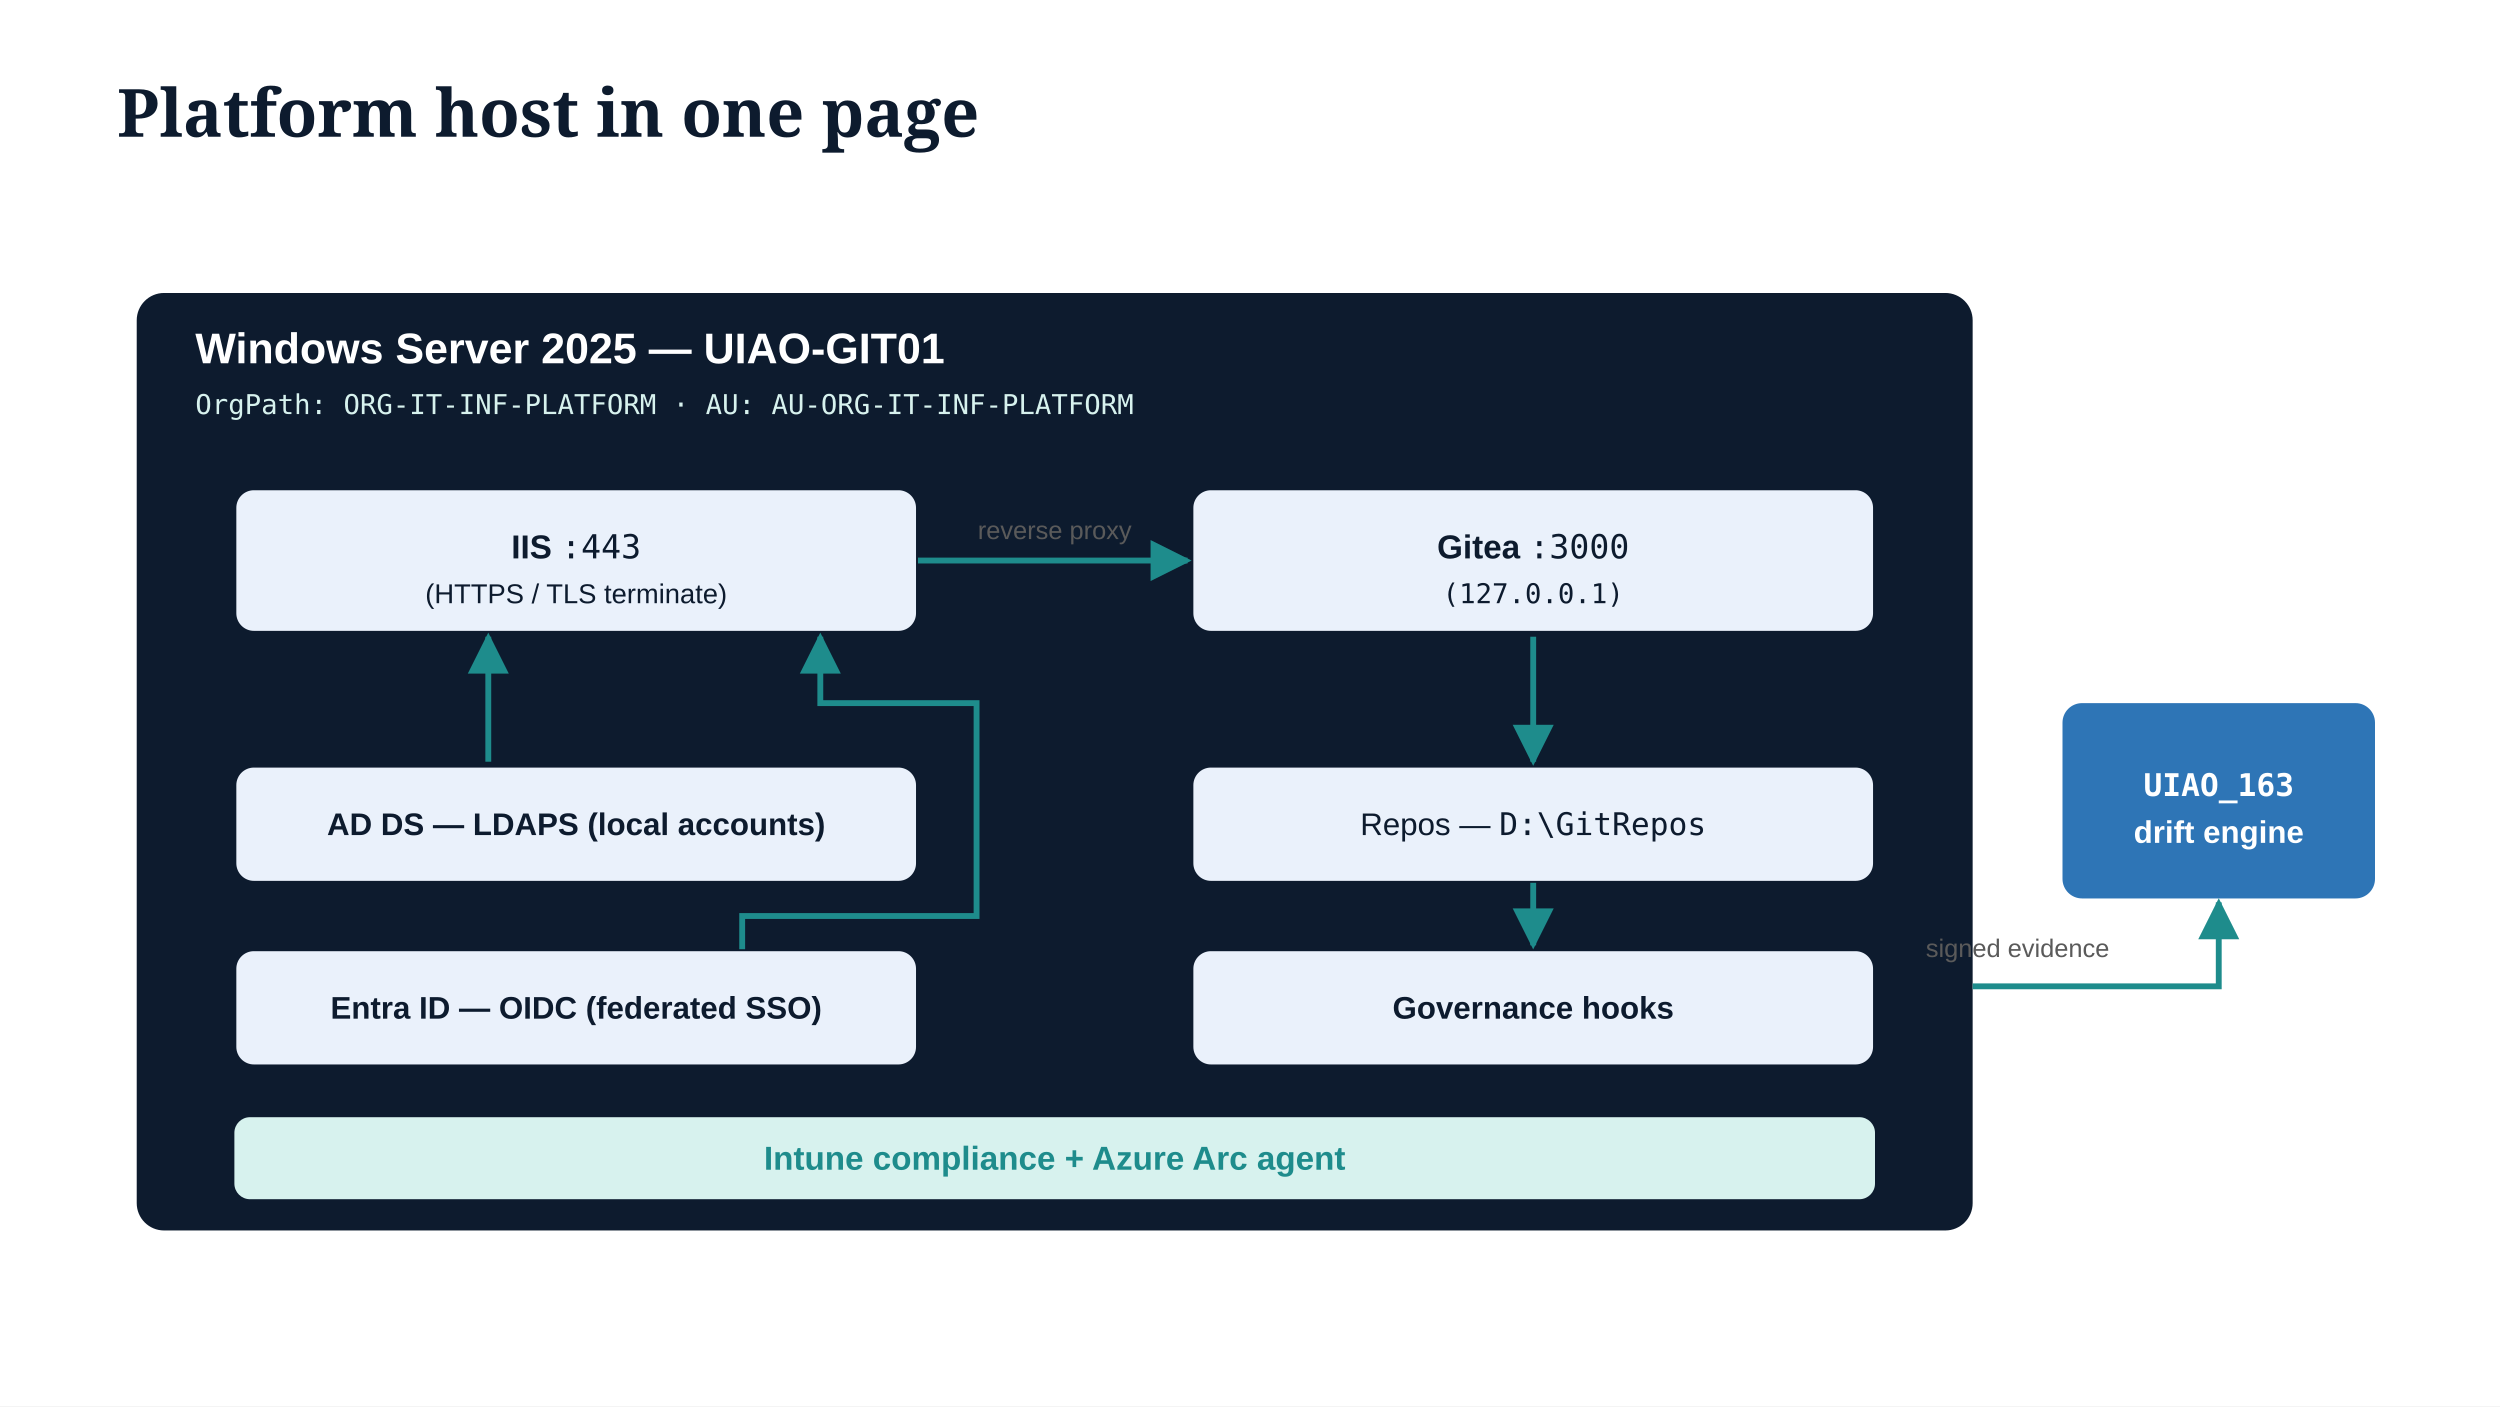
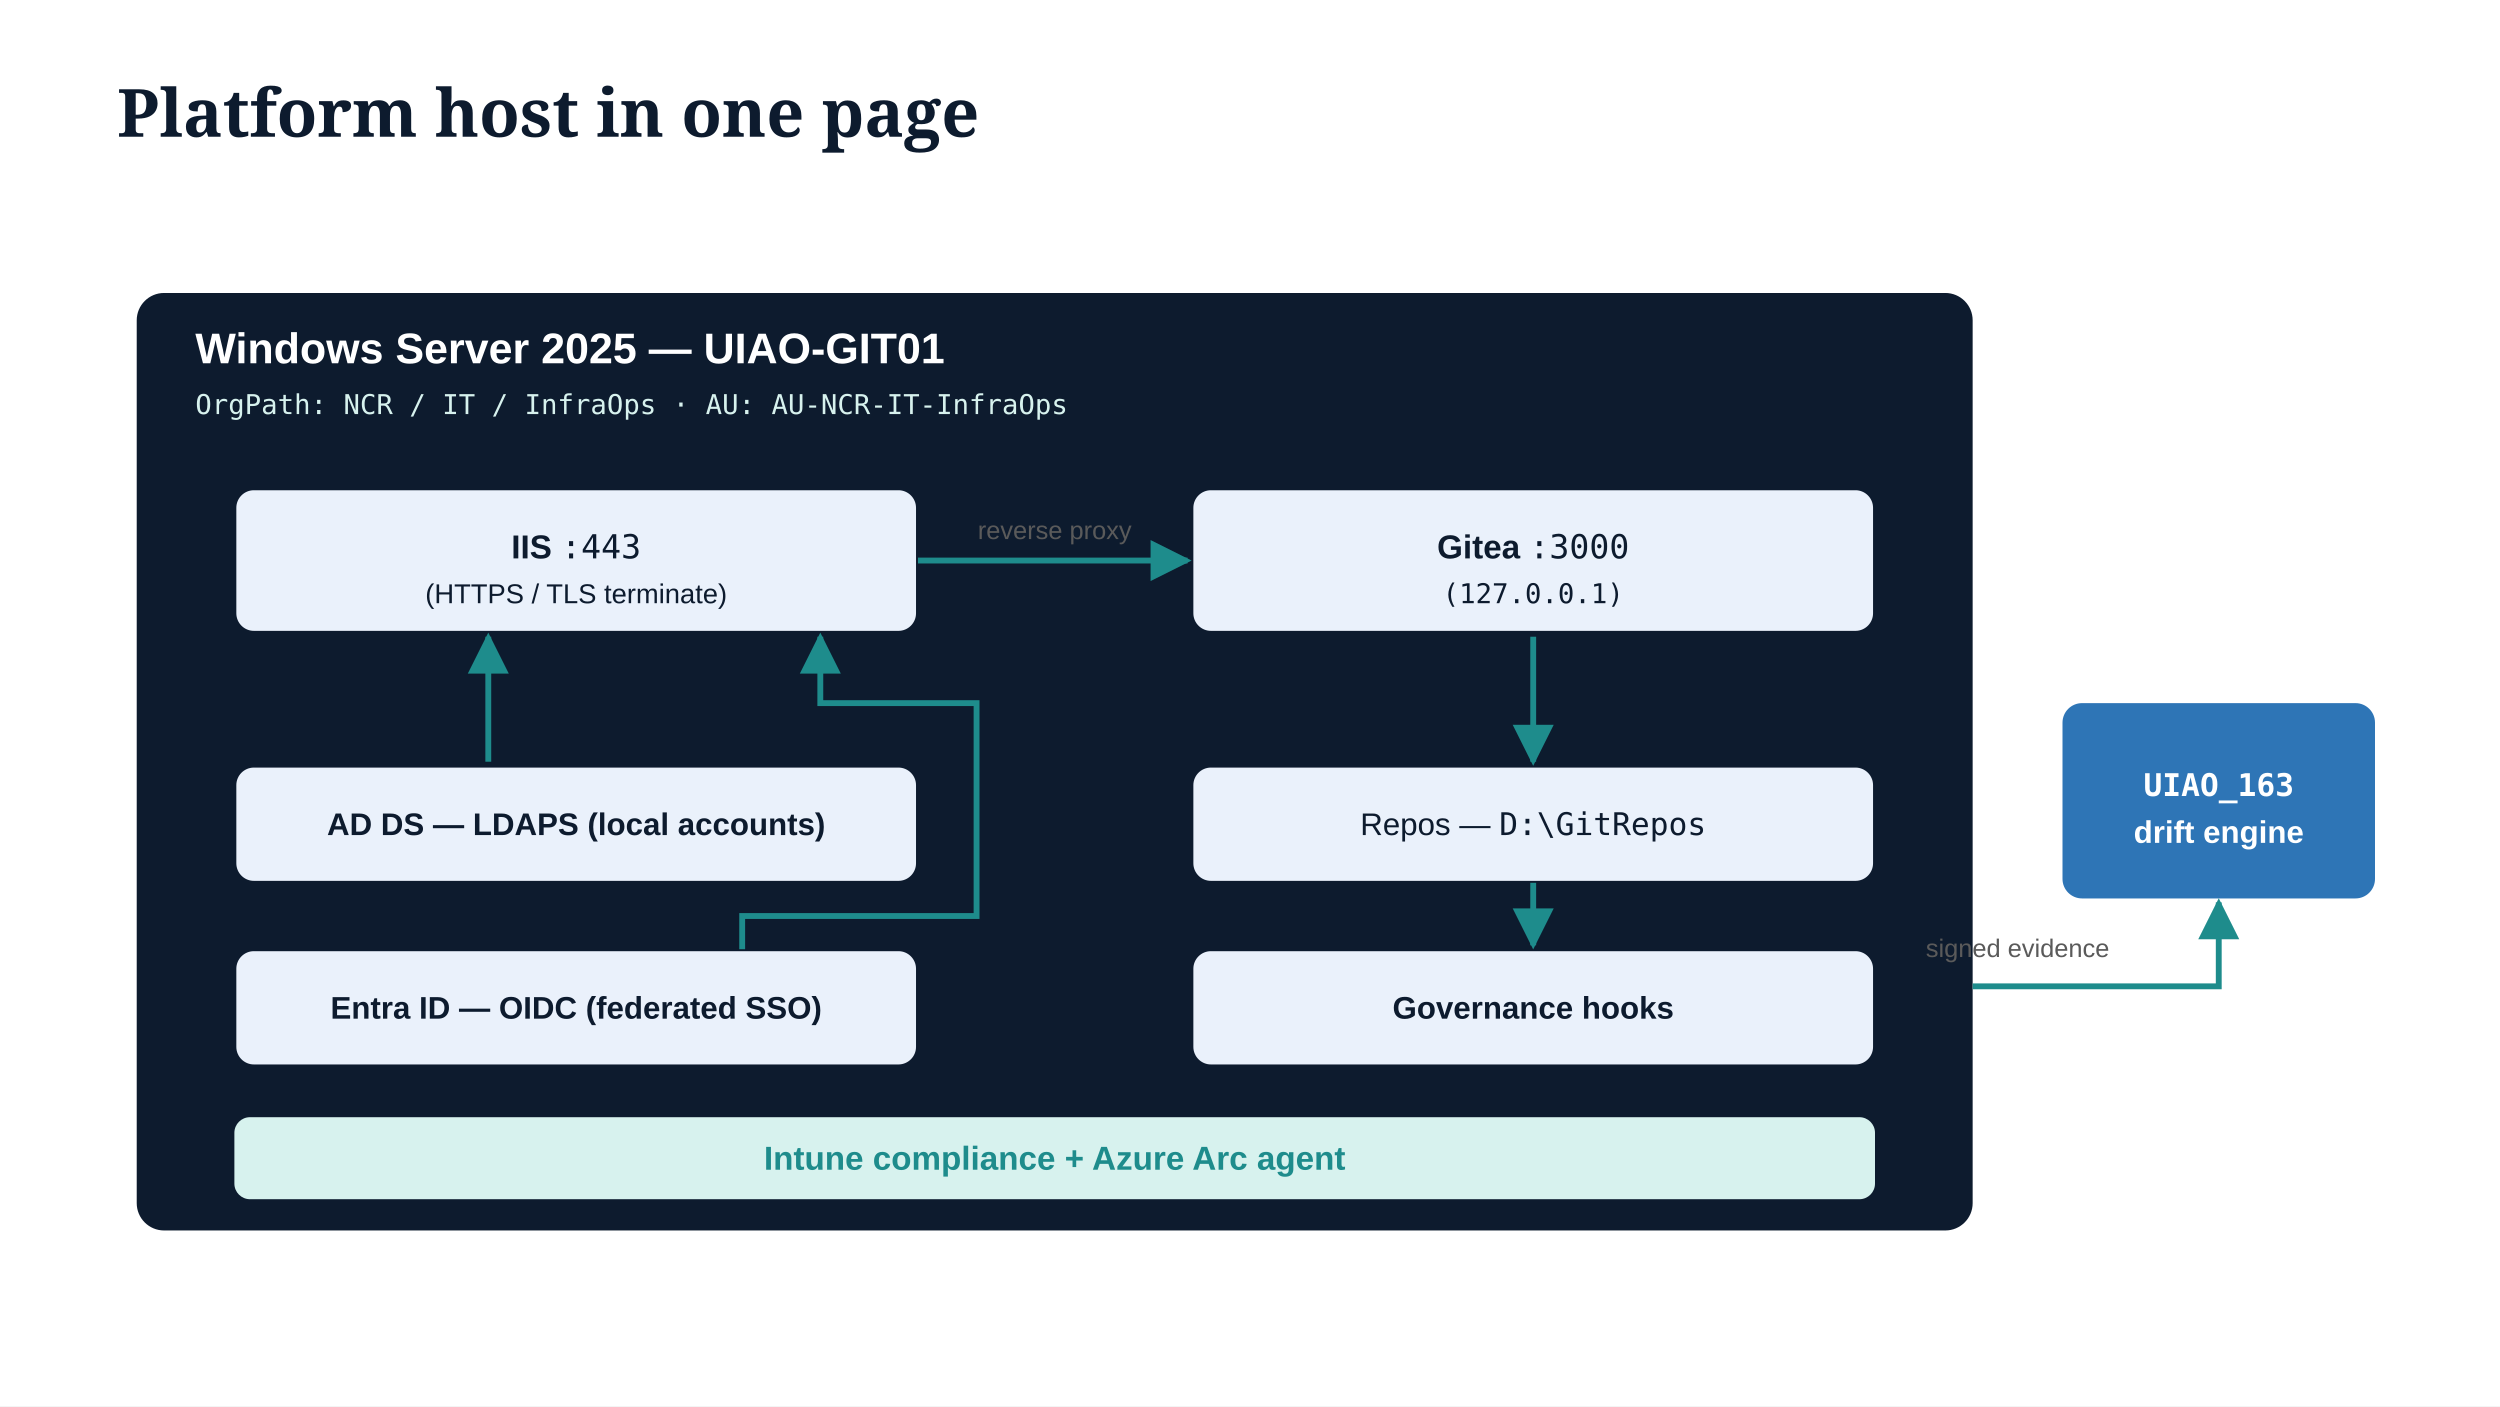
<svg xmlns="http://www.w3.org/2000/svg" viewBox="0 0 1280 720" font-family="Arial, Helvetica, sans-serif">
  <rect x="0" y="0" width="1280" height="720" fill="#FFFFFF" />
  <defs>
    <marker id="arrow-teal" viewBox="0 0 10 10" refX="9" refY="5" markerWidth="7" markerHeight="7" orient="auto-start-reverse">
      <path d="M0,0 L10,5 L0,10 z" fill="#1E8C8C" />
    </marker>
    <marker id="arrow-navy" viewBox="0 0 10 10" refX="9" refY="5" markerWidth="7" markerHeight="7" orient="auto-start-reverse">
      <path d="M0,0 L10,5 L0,10 z" fill="#0D1B2E" />
    </marker>
  </defs>
  <text x="60" y="70" font-family="Georgia, serif" font-size="34" font-weight="bold" fill="#0D1B2E">Platform host in one page</text>
  <rect x="70" y="150" width="940" height="480" rx="14" fill="#0D1B2E" />
  <text x="100" y="186" font-size="22" font-weight="bold" fill="#FFFFFF">Windows Server 2025 — UIAO-GIT01</text>
-   <text x="100" y="212" font-family="Consolas, monospace" font-size="14" fill="#D7F2EE">OrgPath: ORG-IT-INF-PLATFORM   ·   AU: AU-ORG-IT-INF-PLATFORM</text>
+   <text x="100" y="212" font-family="Consolas, monospace" font-size="14" fill="#D7F2EE">OrgPath: NCR / IT / InfraOps   ·   AU: AU-NCR-IT-InfraOps</text>
  <rect x="120" y="250" width="350" height="74" rx="10" fill="#EAF1FB" stroke="#0D1B2E" stroke-width="2" />
  <text x="295" y="280" text-anchor="middle" dominant-baseline="central" font-size="17" font-weight="bold" fill="#0D1B2E">IIS <tspan font-family="Consolas, monospace" font-weight="normal">:443</tspan>
  </text>
  <text x="295" y="304" text-anchor="middle" dominant-baseline="central" font-size="14" fill="#0D1B2E">(HTTPS / TLS terminate)</text>
  <rect x="610" y="250" width="350" height="74" rx="10" fill="#EAF1FB" stroke="#0D1B2E" stroke-width="2" />
  <text x="785" y="280" text-anchor="middle" dominant-baseline="central" font-size="17" font-weight="bold" fill="#0D1B2E">Gitea <tspan font-family="Consolas, monospace" font-weight="normal">:3000</tspan>
  </text>
  <text x="785" y="304" text-anchor="middle" dominant-baseline="central" font-family="Consolas, monospace" font-size="14" fill="#0D1B2E">(127.0.0.1)</text>
  <text x="540" y="276" text-anchor="middle" font-size="13" fill="#5A5A5A">reverse proxy</text>
  <line x1="470" y1="287" x2="608" y2="287" stroke="#1E8C8C" stroke-width="3" marker-end="url(#arrow-teal)" />
  <rect x="120" y="392" width="350" height="60" rx="10" fill="#EAF1FB" stroke="#0D1B2E" stroke-width="2" />
  <text x="295" y="422" text-anchor="middle" dominant-baseline="central" font-size="16" font-weight="bold" fill="#0D1B2E">AD DS — LDAPS (local accounts)</text>
  <rect x="120" y="486" width="350" height="60" rx="10" fill="#EAF1FB" stroke="#0D1B2E" stroke-width="2" />
  <text x="295" y="516" text-anchor="middle" dominant-baseline="central" font-size="16" font-weight="bold" fill="#0D1B2E">Entra ID — OIDC (federated SSO)</text>
  <line x1="250" y1="390" x2="250" y2="326" stroke="#1E8C8C" stroke-width="3" marker-end="url(#arrow-teal)" />
  <path d="M380,486 L380,469 L500,469 L500,360 L420,360 L420,326" fill="none" stroke="#1E8C8C" stroke-width="3" marker-end="url(#arrow-teal)" />
  <rect x="610" y="392" width="350" height="60" rx="10" fill="#EAF1FB" stroke="#0D1B2E" stroke-width="2" />
  <text x="785" y="422" text-anchor="middle" dominant-baseline="central" font-size="16" fill="#0D1B2E">Repos — <tspan font-family="Consolas, monospace">D:\GitRepos</tspan>
  </text>
  <rect x="610" y="486" width="350" height="60" rx="10" fill="#EAF1FB" stroke="#0D1B2E" stroke-width="2" />
  <text x="785" y="516" text-anchor="middle" dominant-baseline="central" font-size="16" font-weight="bold" fill="#0D1B2E">Governance hooks</text>
  <line x1="785" y1="326" x2="785" y2="390" stroke="#1E8C8C" stroke-width="3" marker-end="url(#arrow-teal)" />
  <line x1="785" y1="452" x2="785" y2="484" stroke="#1E8C8C" stroke-width="3" marker-end="url(#arrow-teal)" />
  <rect x="120" y="572" width="840" height="42" rx="8" fill="#D7F2EE" />
  <text x="540" y="593" text-anchor="middle" dominant-baseline="central" font-size="17" font-weight="bold" fill="#1E8C8C">Intune compliance   +   Azure Arc agent</text>
  <rect x="1056" y="360" width="160" height="100" rx="10" fill="#2E75B6" />
  <text x="1136" y="402" text-anchor="middle" dominant-baseline="central" font-size="16" font-weight="bold" fill="#FFFFFF">
    <tspan font-family="Consolas, monospace">UIAO_163</tspan>
  </text>
  <text x="1136" y="426" text-anchor="middle" dominant-baseline="central" font-size="16" font-weight="bold" fill="#FFFFFF">drift engine</text>
  <text x="1033" y="490" text-anchor="middle" font-size="13" fill="#5A5A5A">signed evidence</text>
  <path d="M1010,505 L1136,505 L1136,462" fill="none" stroke="#1E8C8C" stroke-width="3" marker-end="url(#arrow-teal)" />
</svg>
